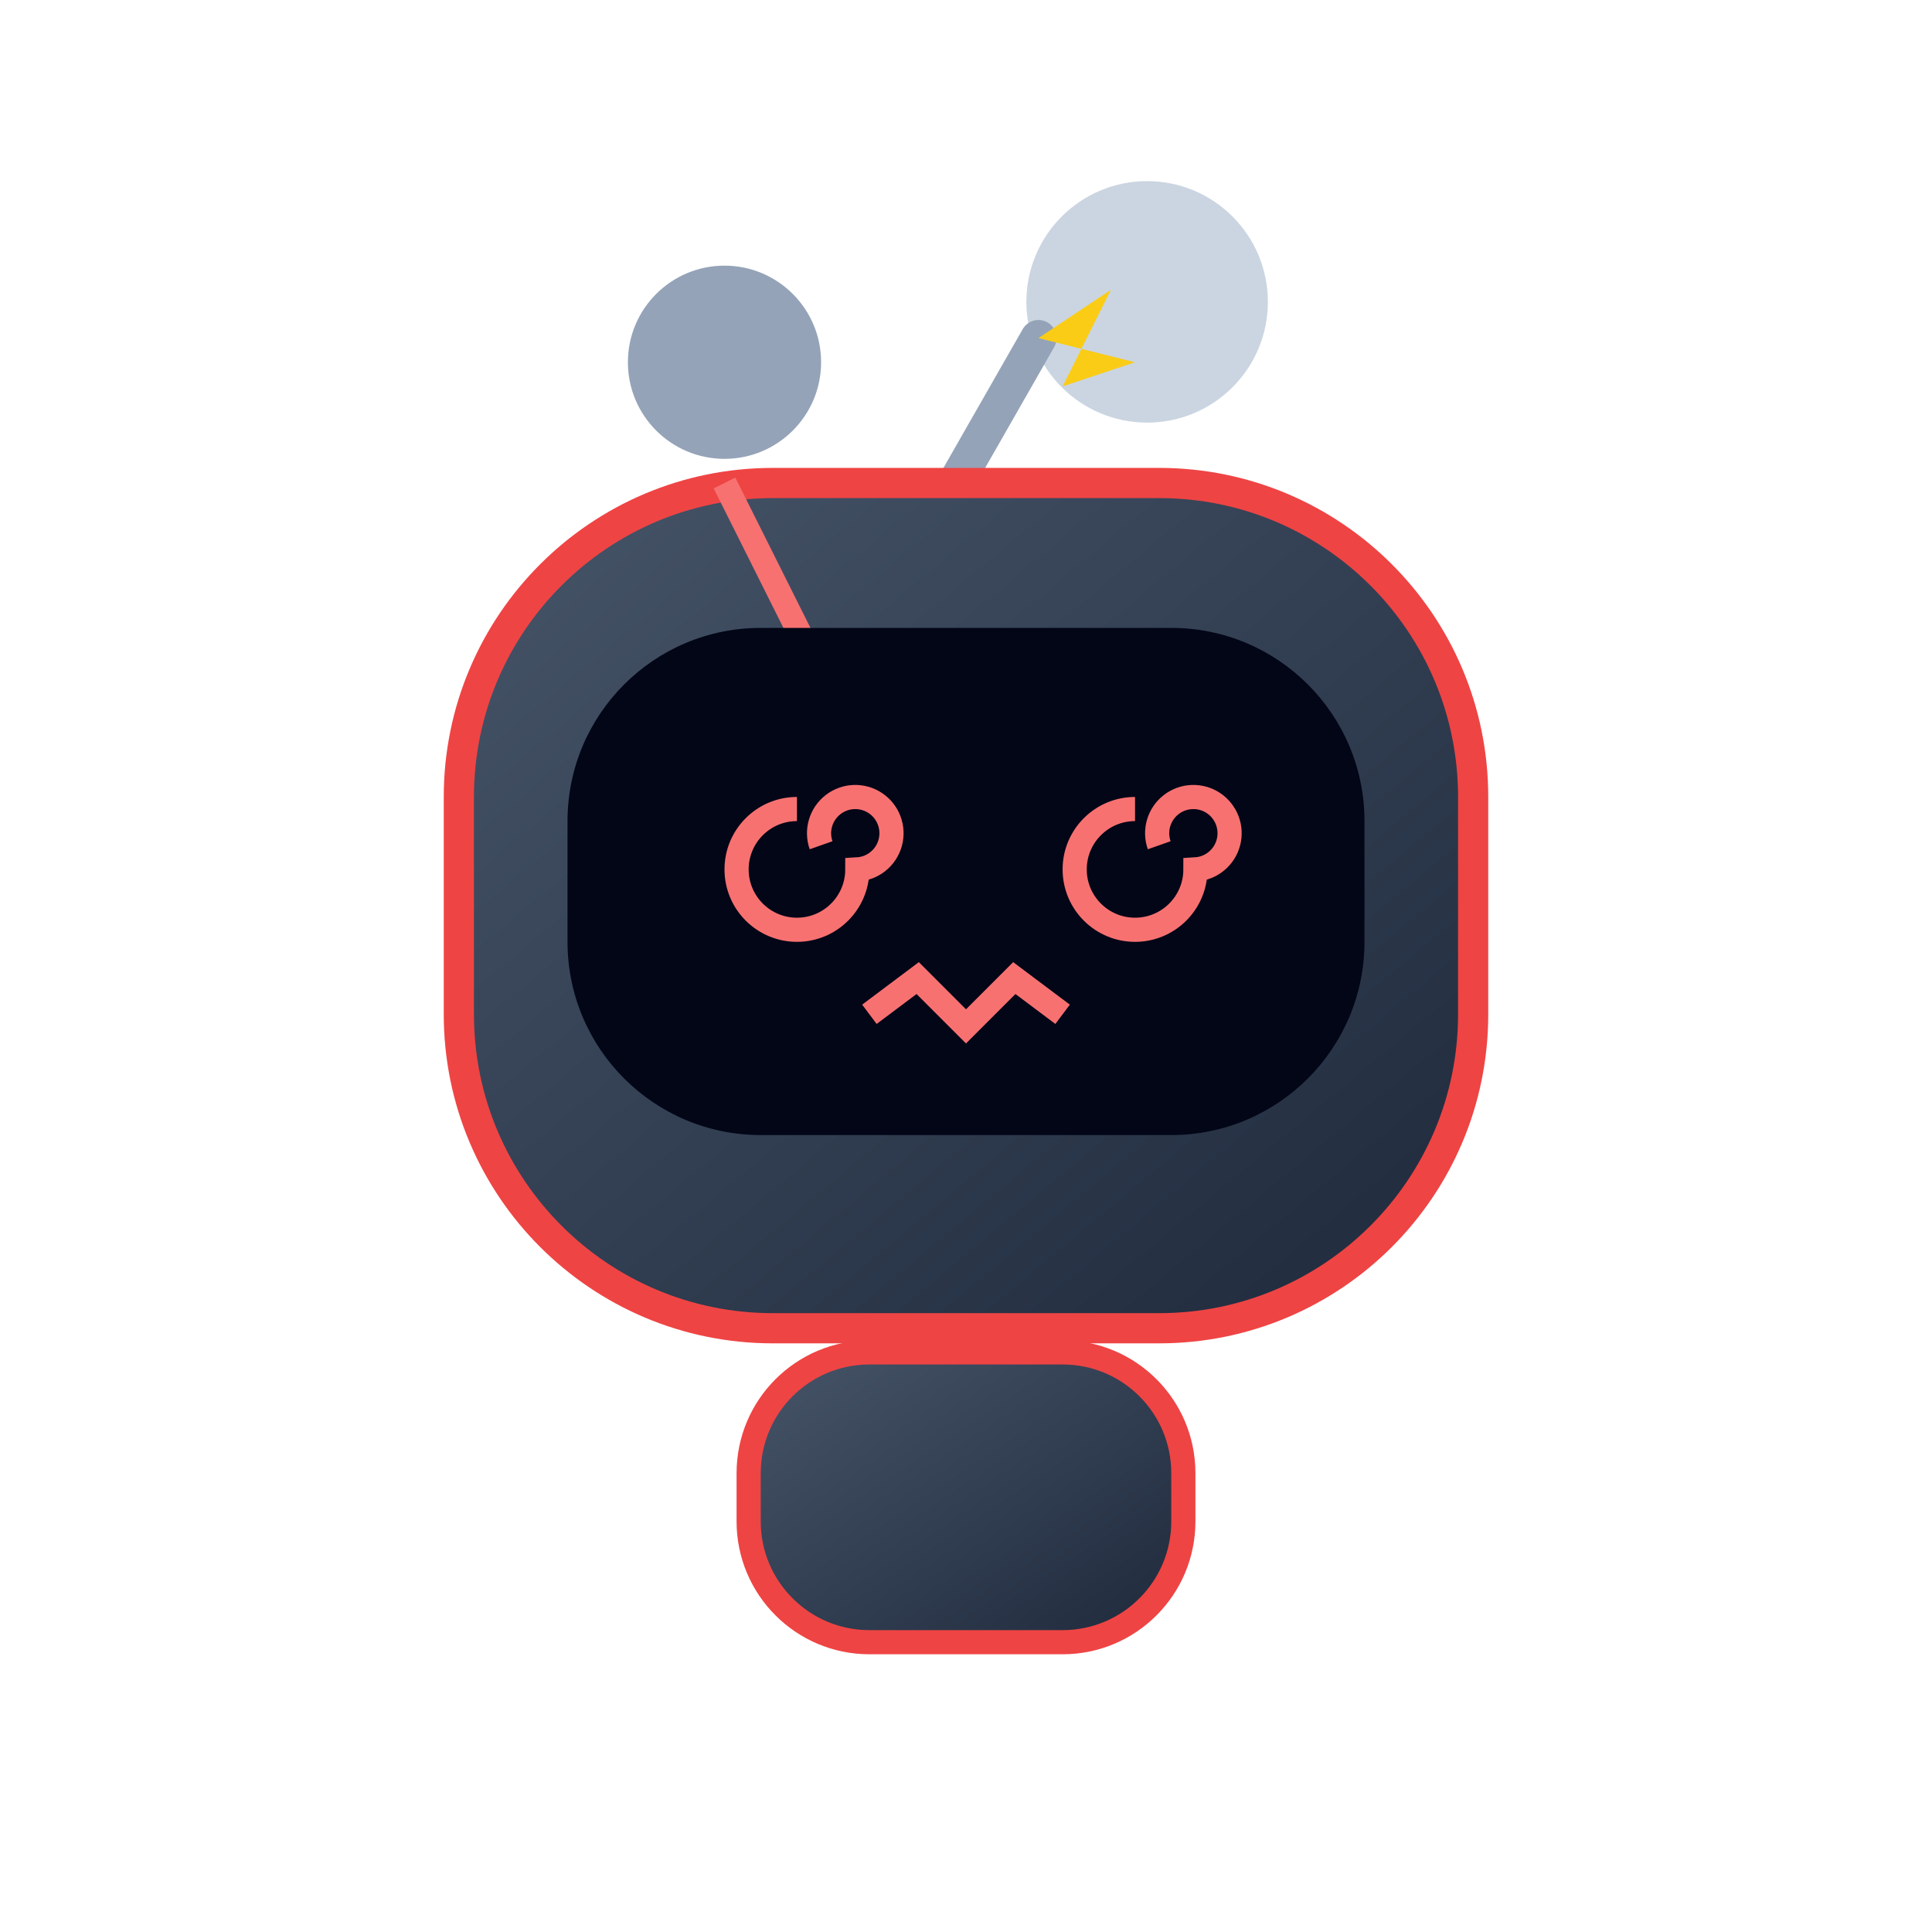
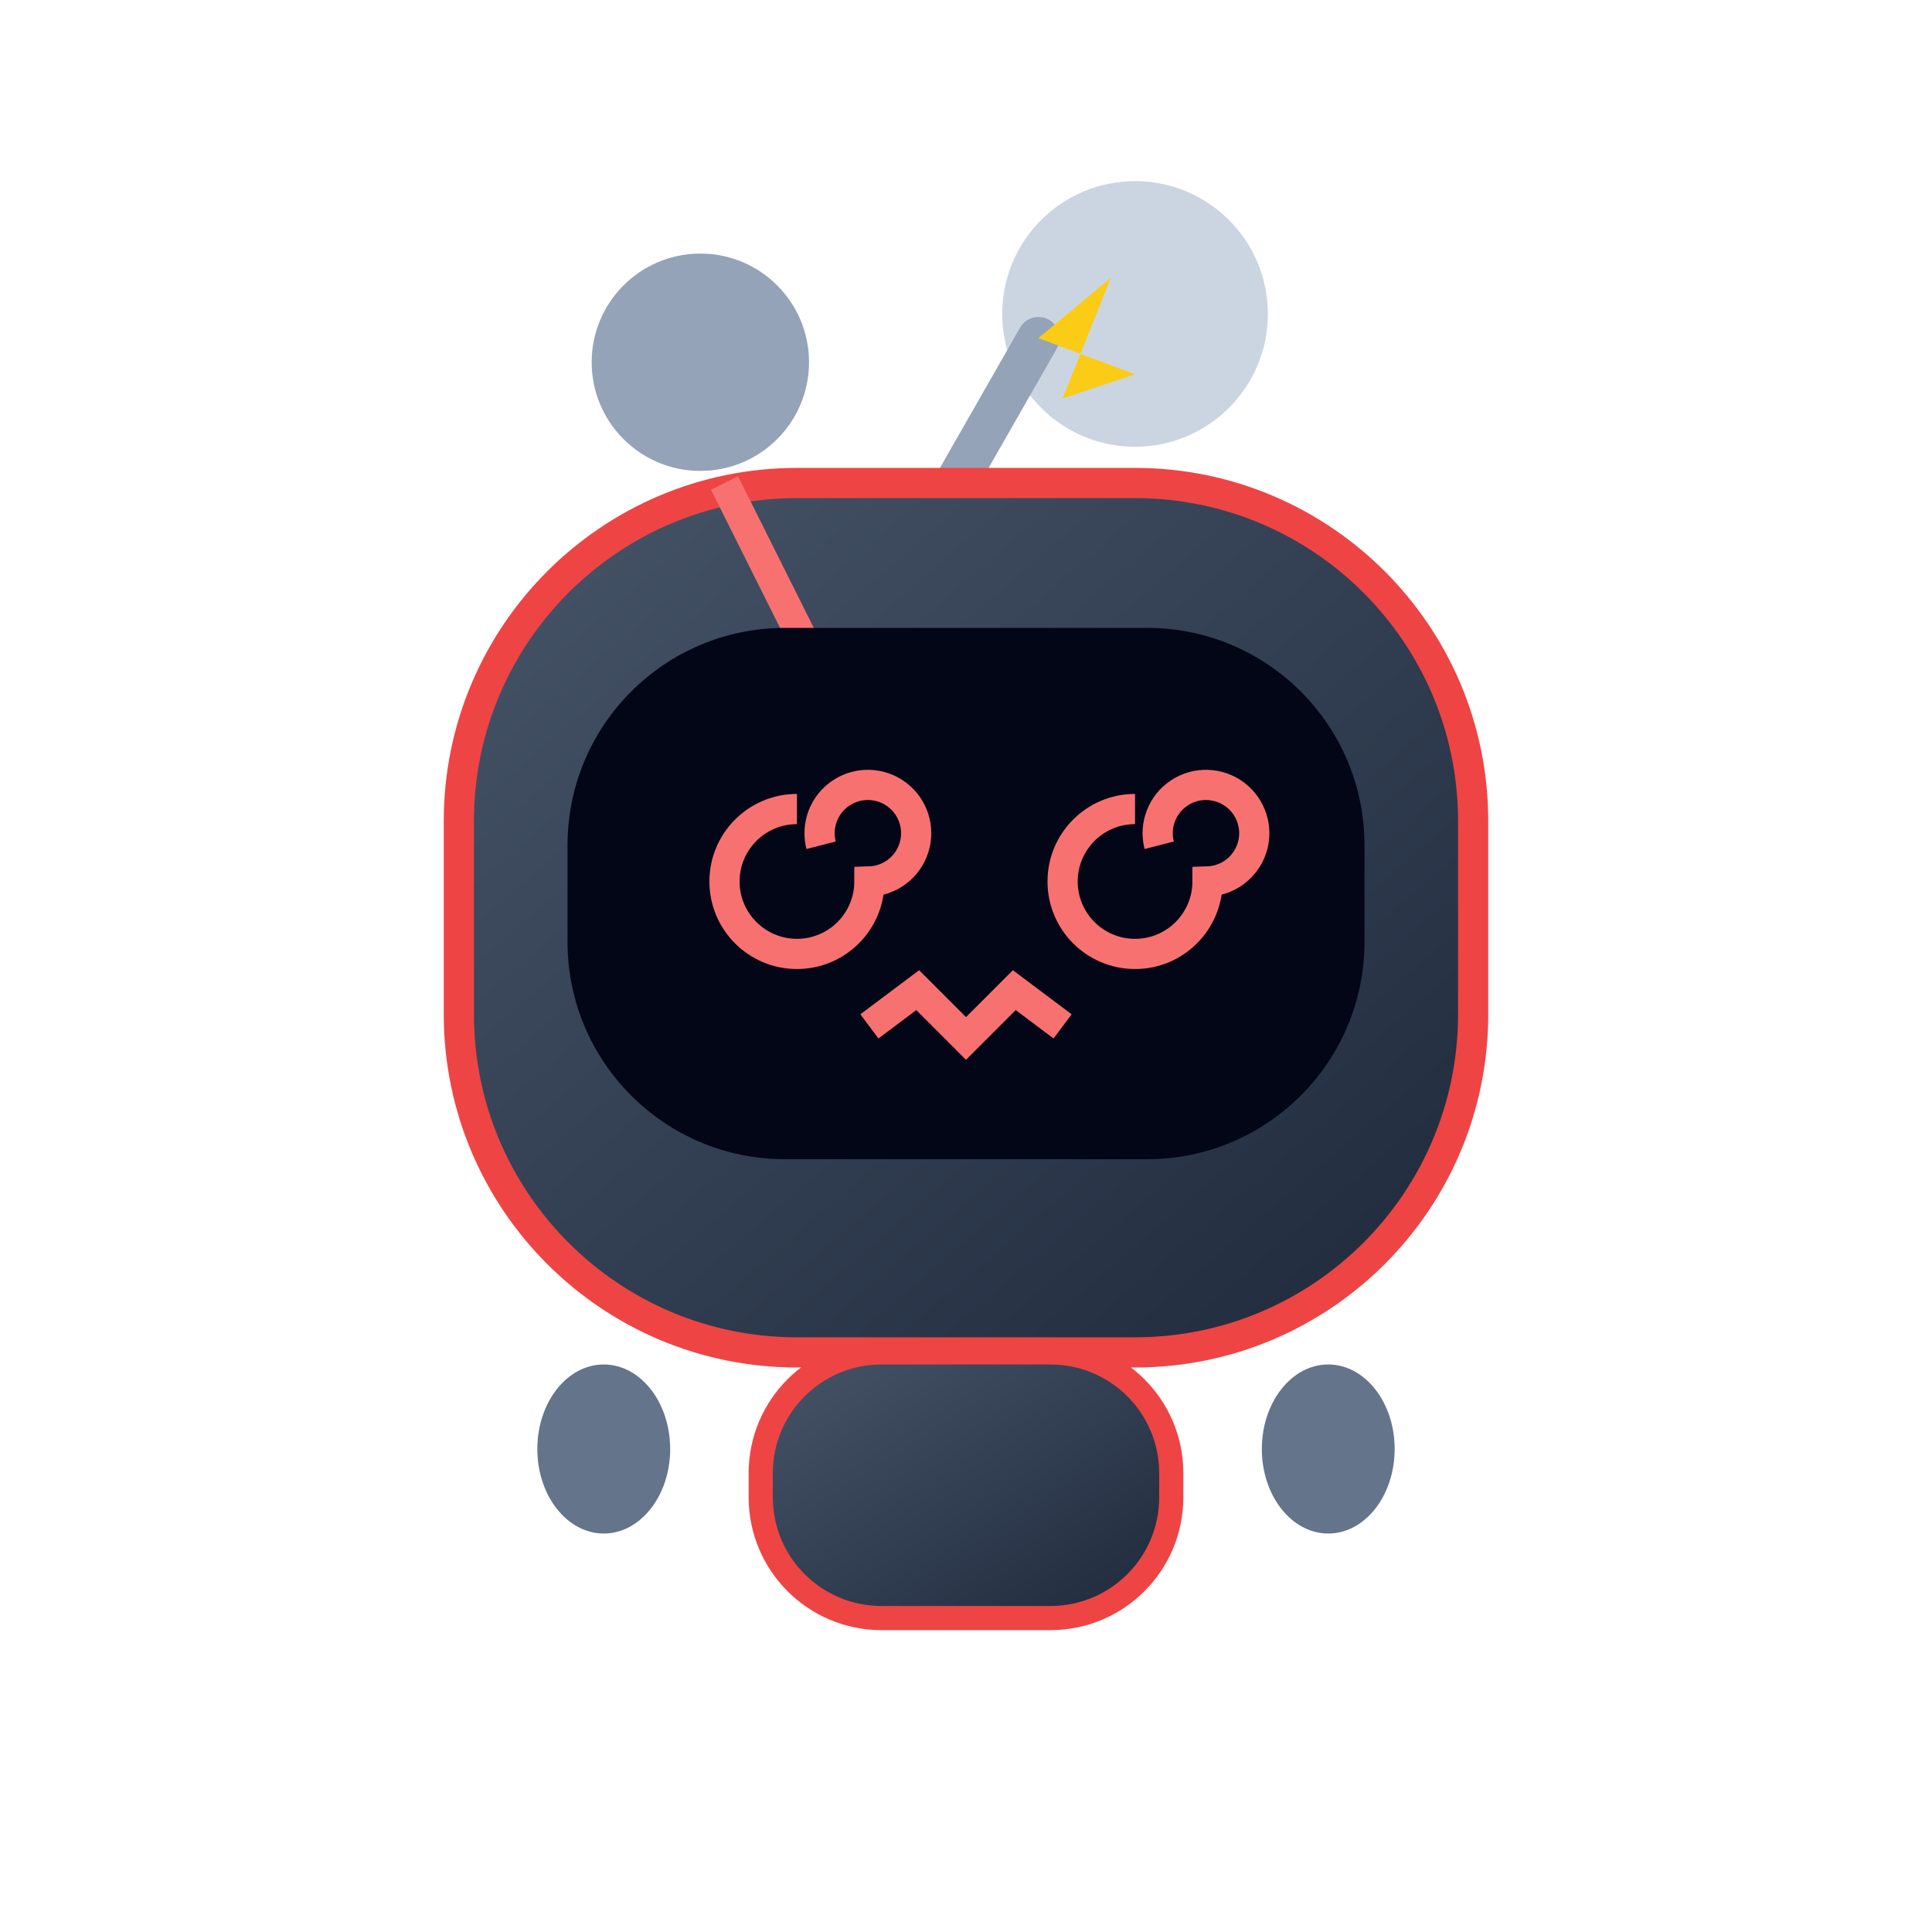
<svg xmlns="http://www.w3.org/2000/svg" viewBox="0 0 160 160" width="100%" height="100%">
  <defs>
    <linearGradient id="crash-grad" x1="0%" y1="0%" x2="100%" y2="100%">
      <stop offset="0%" stop-color="#475569" />
      <stop offset="100%" stop-color="#1e293b" />
    </linearGradient>
  </defs>
  <style>
-     @keyframes smoke { 0% { transform: translateY(0) scale(0.6); opacity: 0; } 50% { opacity: 0.8; } 100% { transform: translateY(-16px) scale(1.2); opacity: 0; } }
-     @keyframes spiral { 0% { transform: rotate(0deg); } 100% { transform: rotate(360deg); } }
-     .smoke-1 { animation: smoke 2s infinite; transform-origin: 60px 30px; }
-     .smoke-2 { animation: smoke 2s infinite 0.7s; transform-origin: 95px 25px; }
-     .dizzy-l { animation: spiral 3s linear infinite; transform-origin: 66px 72px; }
-     .dizzy-r { animation: spiral 3s linear infinite; transform-origin: 94px 72px; }
+     @keyframes smokePuff {
+       0% { transform: translateY(0) scale(0.6); opacity: 0; }
+       40% { opacity: 0.8; }
+       100% { transform: translateY(-18px) scale(1.3); opacity: 0; }
+     }
+     @keyframes spiralSpin {
+       0% { transform: rotate(0deg); }
+       100% { transform: rotate(360deg); }
+     }
+     @keyframes sparkFlicker {
+       0%, 100% { opacity: 1; transform: scale(1); }
+       50% { opacity: 0.2; transform: scale(0.6); }
+     }
+     .smoke-puff-1 { animation: smokePuff 2s ease-out infinite; transform-origin: 58px 30px; }
+     .smoke-puff-2 { animation: smokePuff 2s ease-out infinite 0.8s; transform-origin: 94px 26px; }
+     .spiral-l { animation: spiralSpin 3s linear infinite; transform-origin: 66px 73px; }
+     .spiral-r { animation: spiralSpin 3s linear infinite; transform-origin: 94px 73px; }
+     .spark { animation: sparkFlicker 0.4s infinite; }
  </style>
-   <g>
-     <circle cx="60" cy="30" r="8" fill="#94a3b8" class="smoke-1" />
-     <circle cx="95" cy="25" r="10" fill="#cbd5e1" class="smoke-2" />
-     <line x1="78" y1="42" x2="86" y2="28" stroke="#94a3b8" stroke-width="3" stroke-linecap="round" />
-     <polygon points="86,28 92,24 88,32 94,30" fill="#facc15" />
-     <rect x="38" y="40" width="84" height="70" rx="26" fill="url(#crash-grad)" stroke="#ef4444" stroke-width="2.5" />
-     <path d="M 60 40 L 66 52 L 62 60" stroke="#f87171" stroke-width="2" fill="none" />
-     <rect x="47" y="52" width="66" height="42" rx="16" fill="#020617" />
-     <g class="dizzy-l">
-       <path d="M 66 67 A 5 5 0 1 0 71 72 A 3 3 0 1 0 68 70" fill="none" stroke="#f87171" stroke-width="2" />
-     </g>
-     <g class="dizzy-r">
-       <path d="M 94 67 A 5 5 0 1 0 99 72 A 3 3 0 1 0 96 70" fill="none" stroke="#f87171" stroke-width="2" />
-     </g>
-     <path d="M 72 84 L 76 81 L 80 85 L 84 81 L 88 84" fill="none" stroke="#f87171" stroke-width="2" />
-     <rect x="62" y="112" width="36" height="24" rx="10" fill="url(#crash-grad)" stroke="#ef4444" stroke-width="2" />
+   <circle cx="58" cy="30" r="9" fill="#94a3b8" class="smoke-puff-1" />
+   <circle cx="94" cy="26" r="11" fill="#cbd5e1" class="smoke-puff-2" />
+   <line x1="78" y1="42" x2="86" y2="28" stroke="#94a3b8" stroke-width="3.5" stroke-linecap="round" />
+   <polygon points="86,28 92,23 88,33 94,31" fill="#facc15" class="spark" />
+   <rect x="38" y="40" width="84" height="72" rx="28" fill="url(#crash-grad)" stroke="#ef4444" stroke-width="2.5" />
+   <path d="M 60 40 L 66 52 L 62 60" stroke="#f87171" stroke-width="2.5" fill="none" />
+   <rect x="47" y="52" width="66" height="44" rx="18" fill="#020617" />
+   <g class="spiral-l">
+     <path d="M 66 67 A 6 6 0 1 0 72 73 A 4 4 0 1 0 68 70" fill="none" stroke="#f87171" stroke-width="2.5" />
  </g>
+   <g class="spiral-r">
+     <path d="M 94 67 A 6 6 0 1 0 100 73 A 4 4 0 1 0 96 70" fill="none" stroke="#f87171" stroke-width="2.5" />
+   </g>
+   <path d="M 72 85 L 76 82 L 80 86 L 84 82 L 88 85" fill="none" stroke="#f87171" stroke-width="2.5" />
+   <rect x="63" y="112" width="34" height="22" rx="10" fill="url(#crash-grad)" stroke="#ef4444" stroke-width="2" />
+   <ellipse cx="50" cy="120" rx="5.5" ry="7" fill="#64748b" />
+   <ellipse cx="110" cy="120" rx="5.5" ry="7" fill="#64748b" />
</svg>
